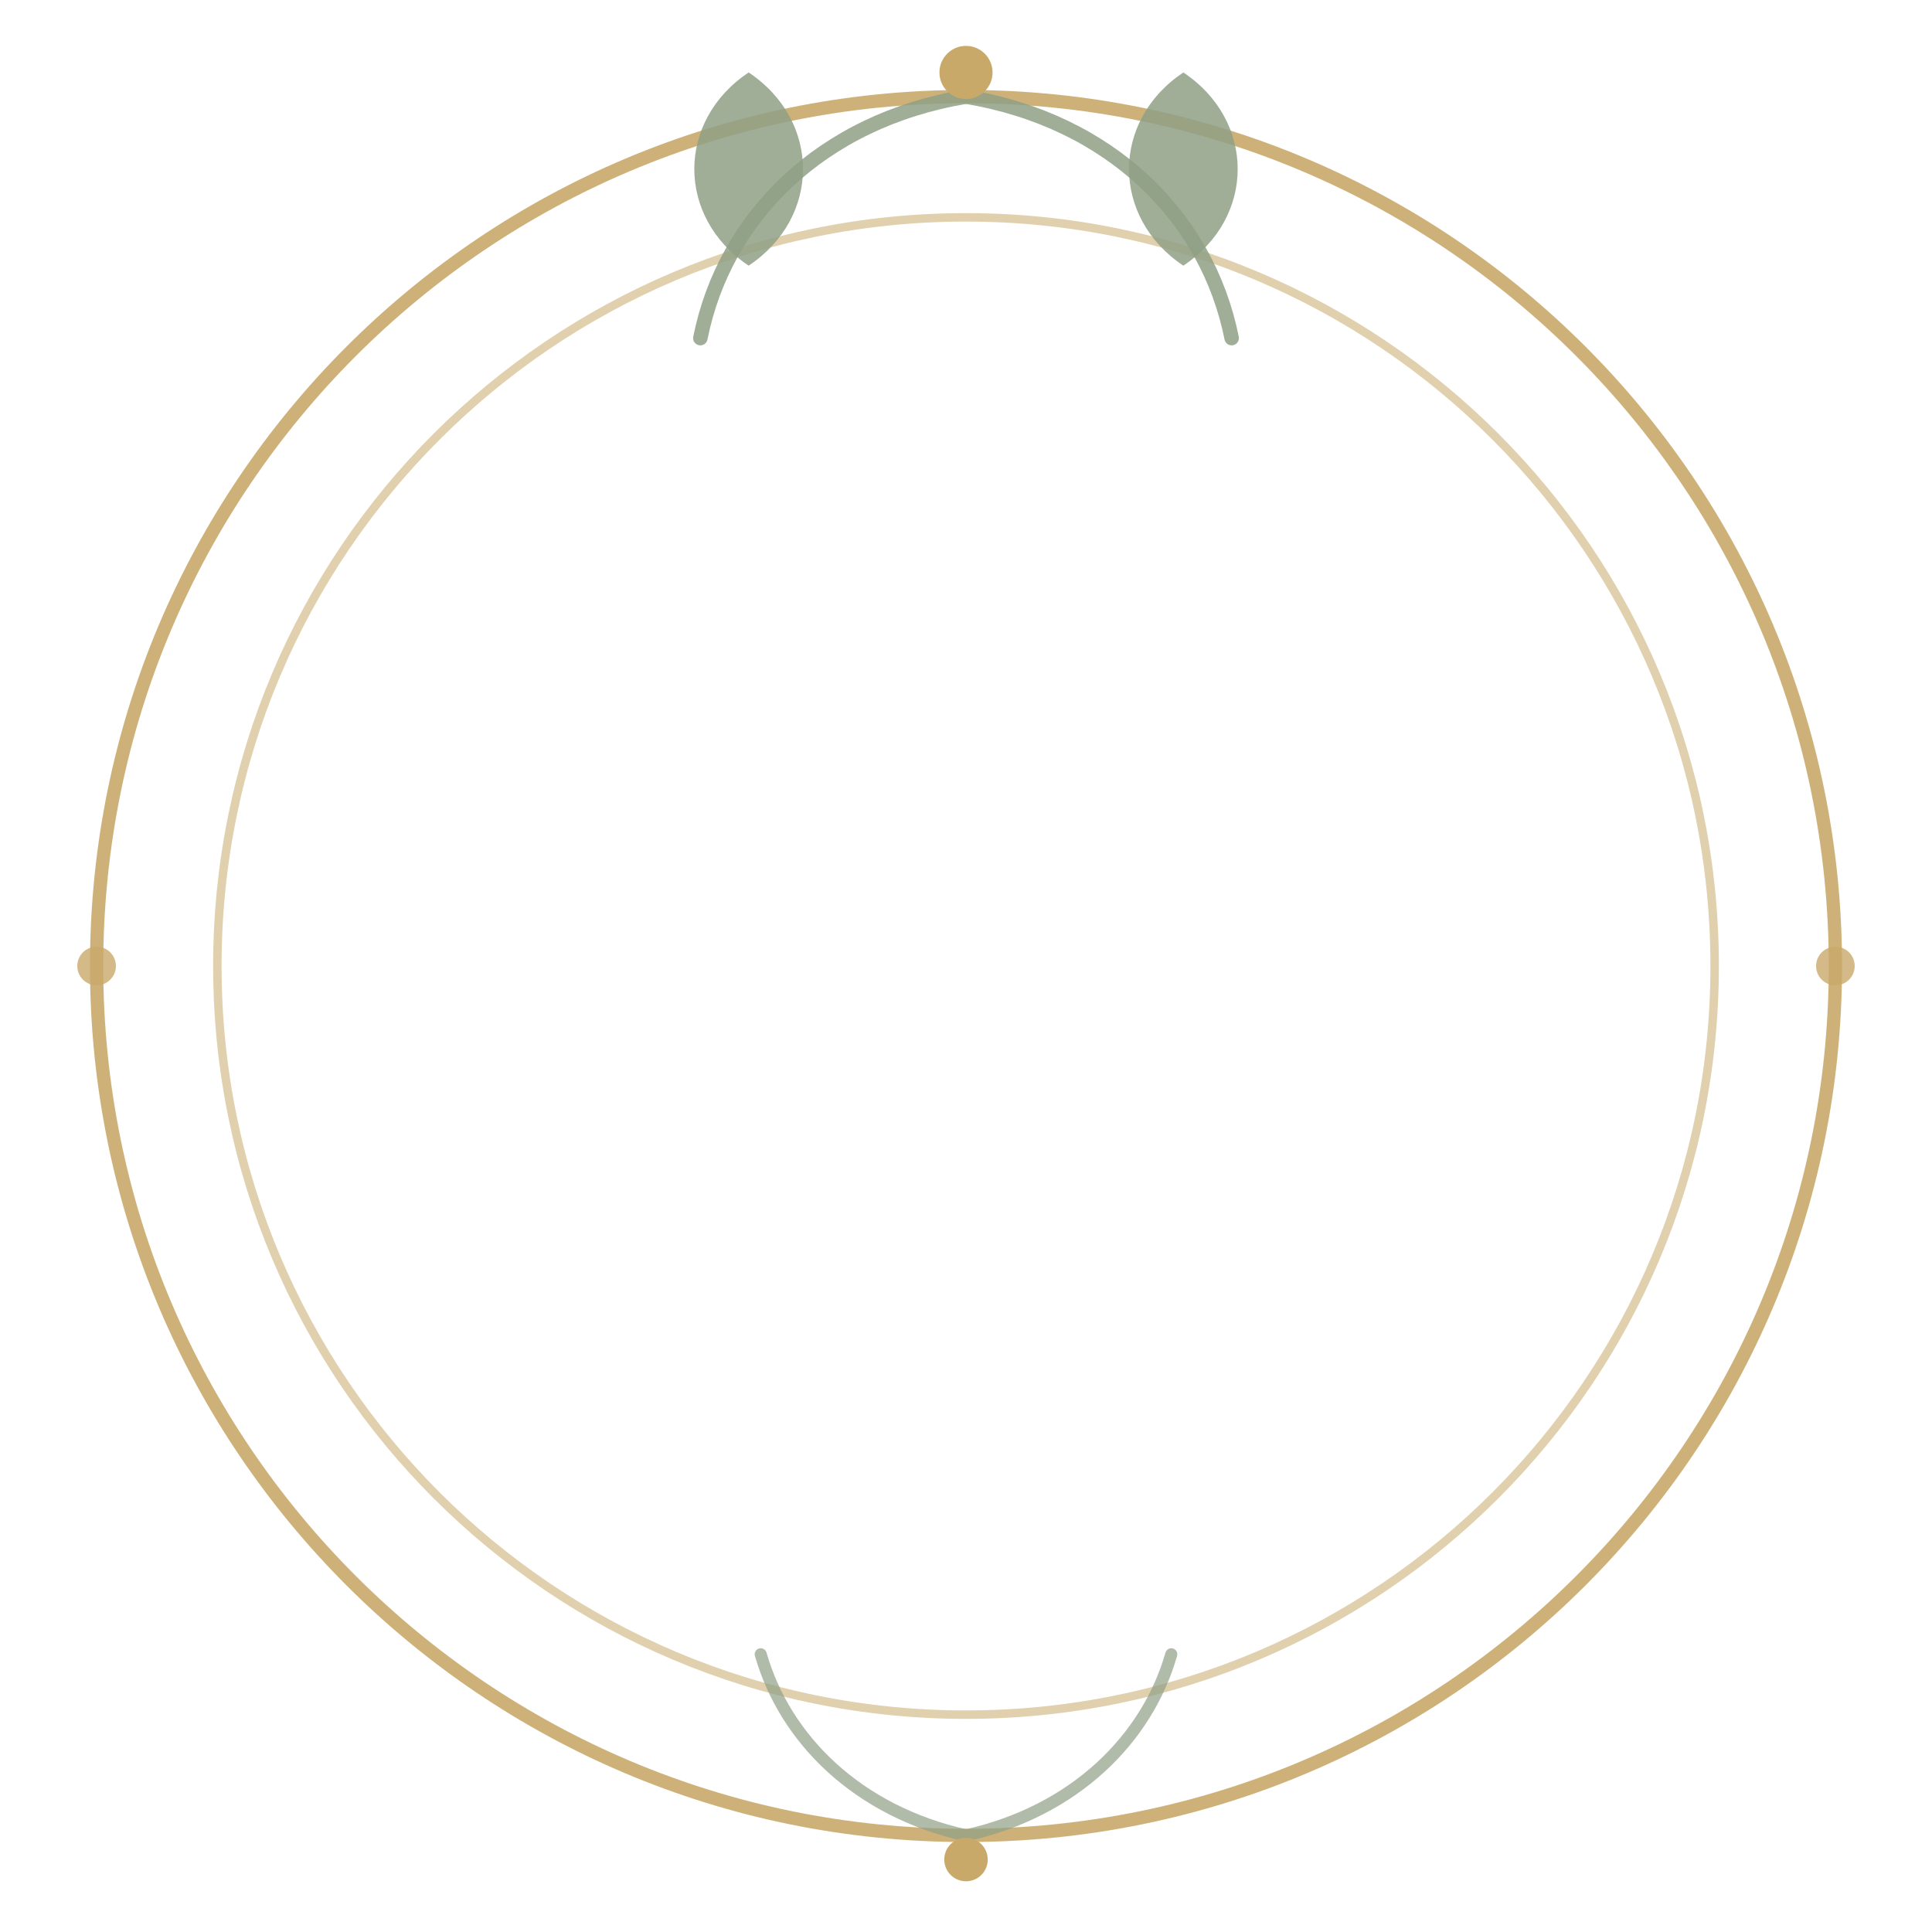
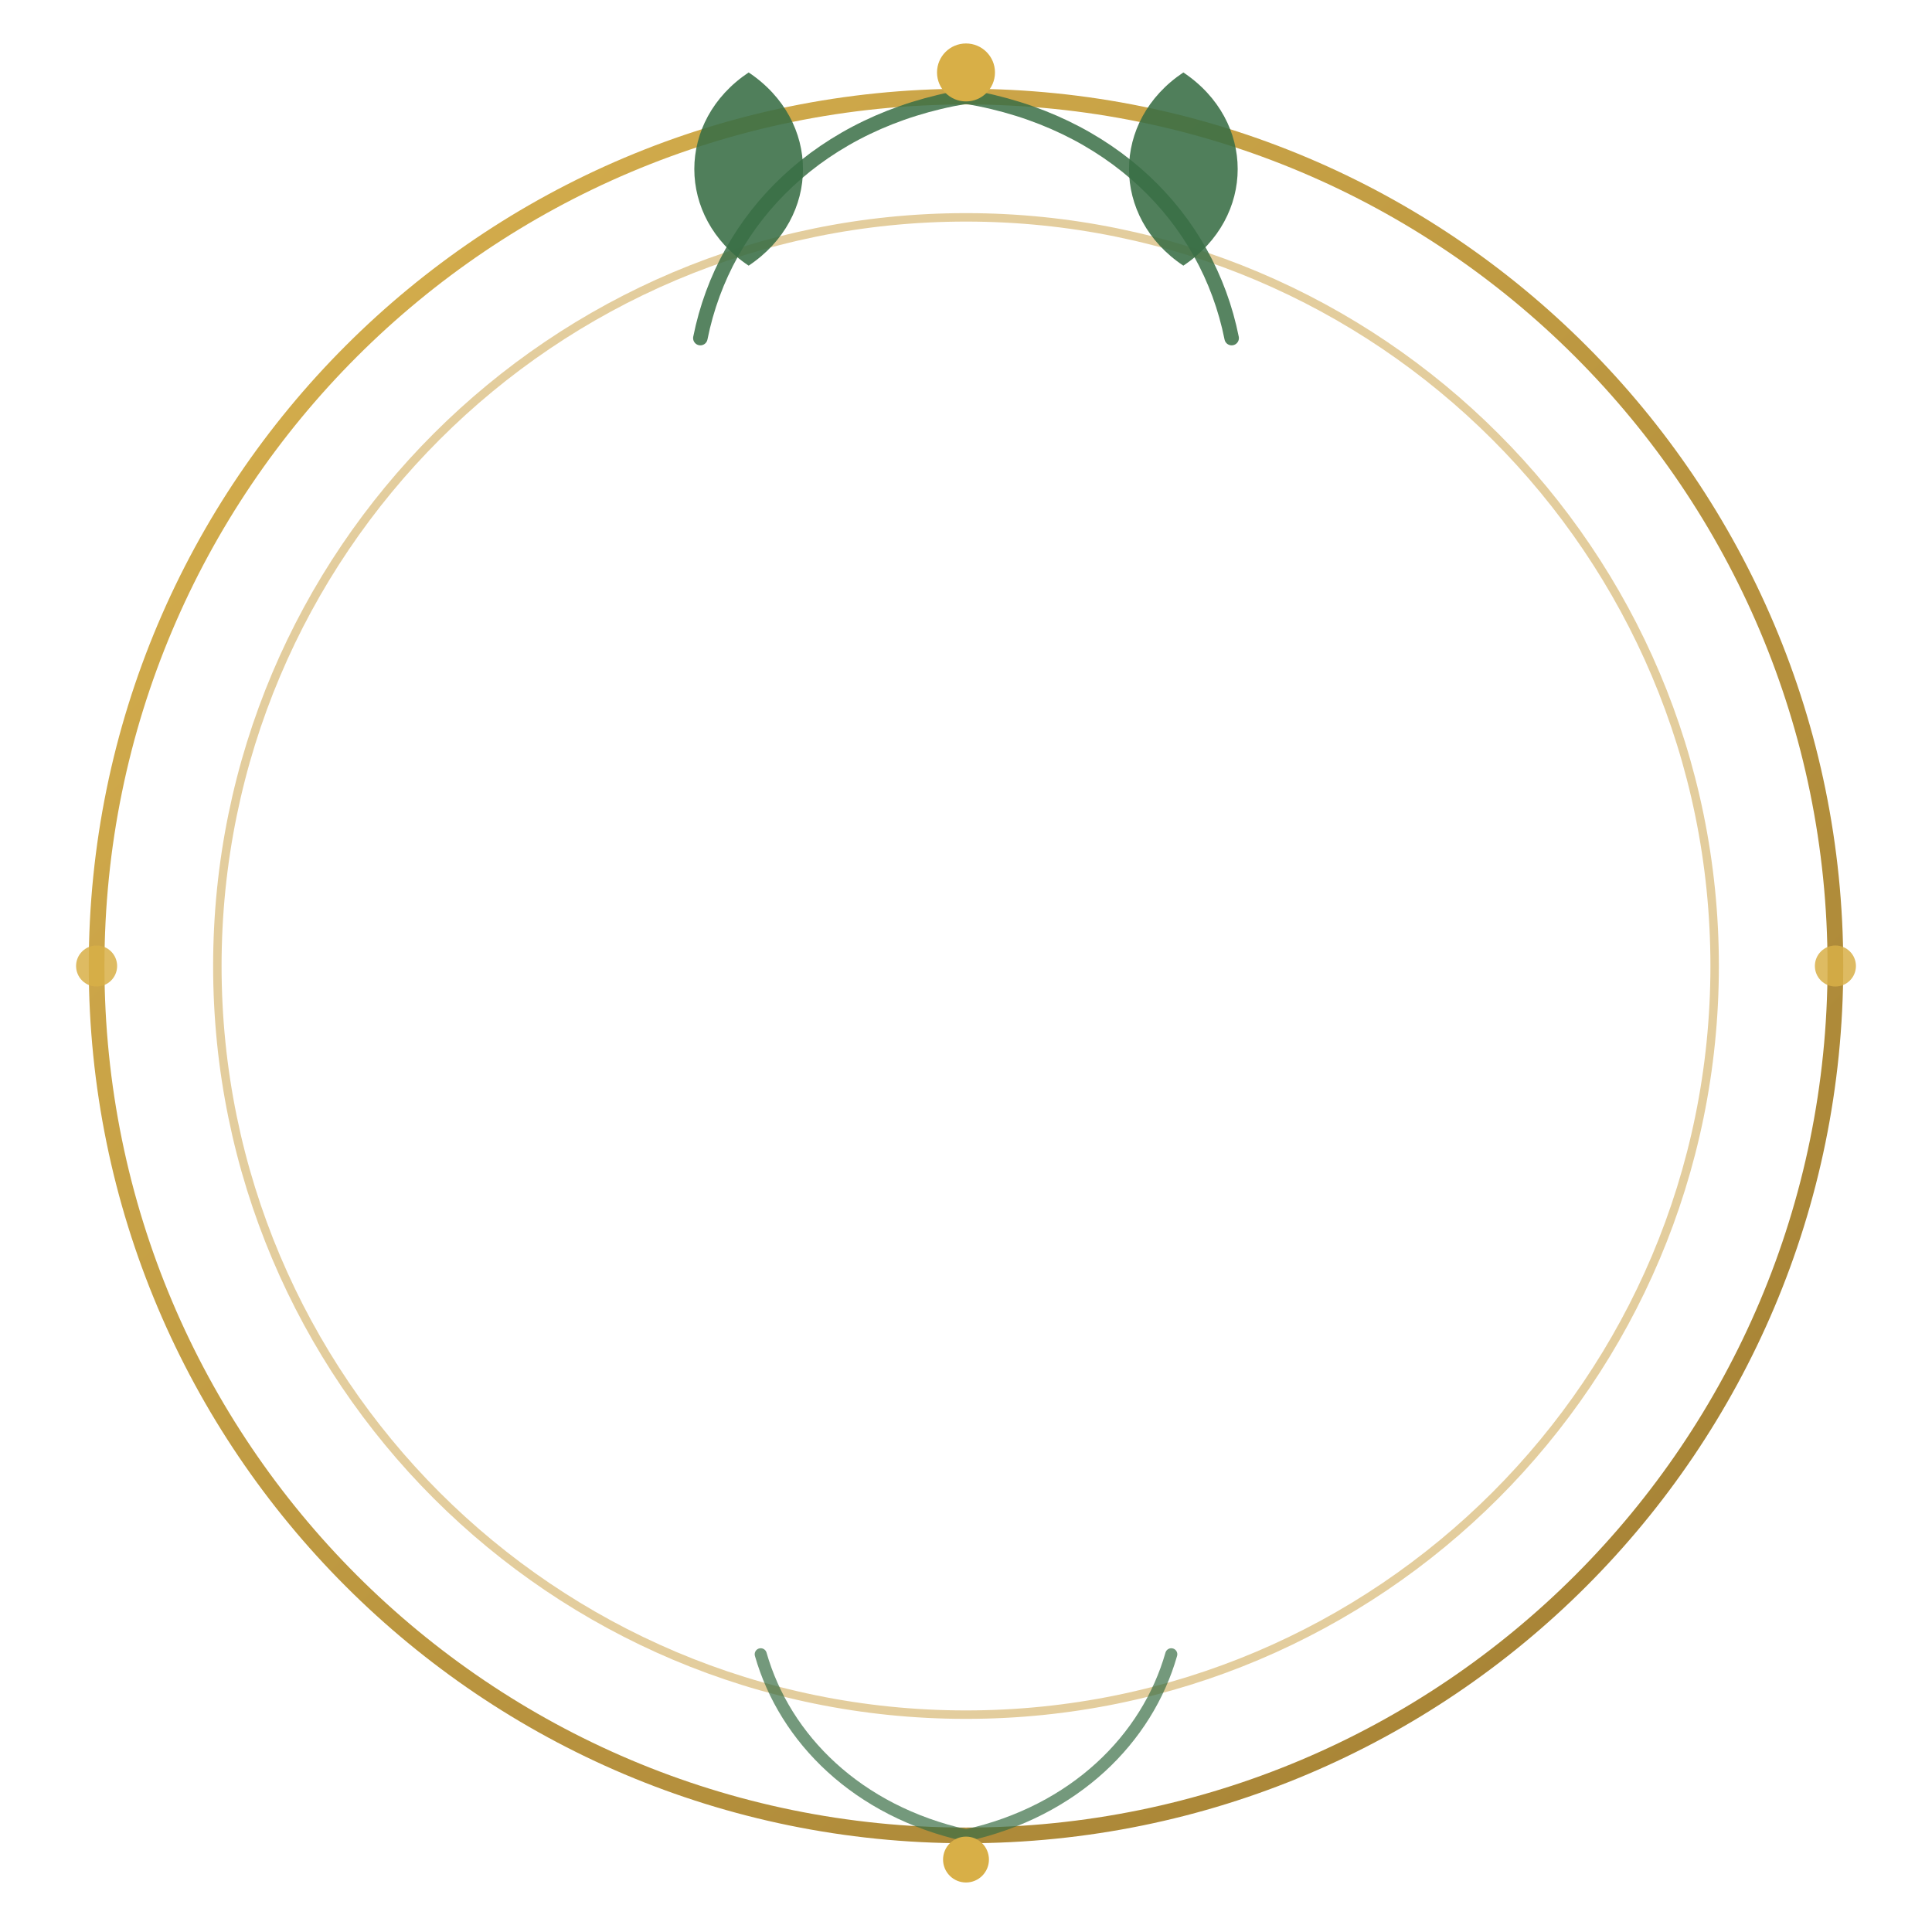
<svg xmlns="http://www.w3.org/2000/svg" width="160" height="160" viewBox="0 0 160 160" fill="none">
-   <circle cx="80" cy="80" r="72" stroke="#C9A96A" stroke-width="1.1" opacity="0.9" />
-   <circle cx="80" cy="80" r="62" stroke="#C9A96A" stroke-width="0.7" opacity="0.55" />
-   <g stroke="#8FA085" stroke-width="1.2" stroke-linecap="round" fill="none" opacity="0.85">
+   <defs>
+     <linearGradient id="fr-gold" x1="0" y1="0" x2="1" y2="1">
+       <stop offset="0%" stop-color="#D8AF47" />
+       <stop offset="100%" stop-color="#9C7728" />
+     </linearGradient>
+   </defs>
+   <circle cx="80" cy="80" r="72" stroke="url(#fr-gold)" stroke-width="1.3" opacity="0.95" />
+   <circle cx="80" cy="80" r="62" stroke="#C89B3C" stroke-width="0.7" opacity="0.5" />
+   <g stroke="#396E45" stroke-width="1.2" stroke-linecap="round" fill="none" opacity="0.85">
    <path d="M80 8 C68 10 60 18 58 28" />
    <path d="M80 8 C92 10 100 18 102 28" />
  </g>
-   <g fill="#8FA085">
-     <path d="M62 22 C56 18 56 10 62 6 C68 10 68 18 62 22Z" opacity="0.85" />
-     <path d="M98 22 C104 18 104 10 98 6 C92 10 92 18 98 22Z" opacity="0.85" />
+   <g fill="#396E45">
+     <path d="M62 22 C56 18 56 10 62 6 C68 10 68 18 62 22Z" opacity="0.88" />
+     <path d="M98 22 C104 18 104 10 98 6 C92 10 92 18 98 22Z" opacity="0.88" />
  </g>
-   <circle cx="80" cy="6" r="2.2" fill="#C9A96A" />
-   <g stroke="#8FA085" stroke-width="1" stroke-linecap="round" fill="none" opacity="0.7">
+   <circle cx="80" cy="6" r="2.4" fill="#D8AF47" />
+   <g stroke="#396E45" stroke-width="1" stroke-linecap="round" fill="none" opacity="0.7">
    <path d="M80 152 C71 150 65 144 63 137" />
    <path d="M80 152 C89 150 95 144 97 137" />
  </g>
-   <circle cx="80" cy="154" r="1.8" fill="#C9A96A" />
-   <circle cx="8" cy="80" r="1.6" fill="#C9A96A" opacity="0.8" />
-   <circle cx="152" cy="80" r="1.6" fill="#C9A96A" opacity="0.8" />
+   <circle cx="80" cy="154" r="1.9" fill="#D8AF47" />
+   <circle cx="8" cy="80" r="1.7" fill="#D8AF47" opacity="0.85" />
+   <circle cx="152" cy="80" r="1.7" fill="#D8AF47" opacity="0.85" />
</svg>
